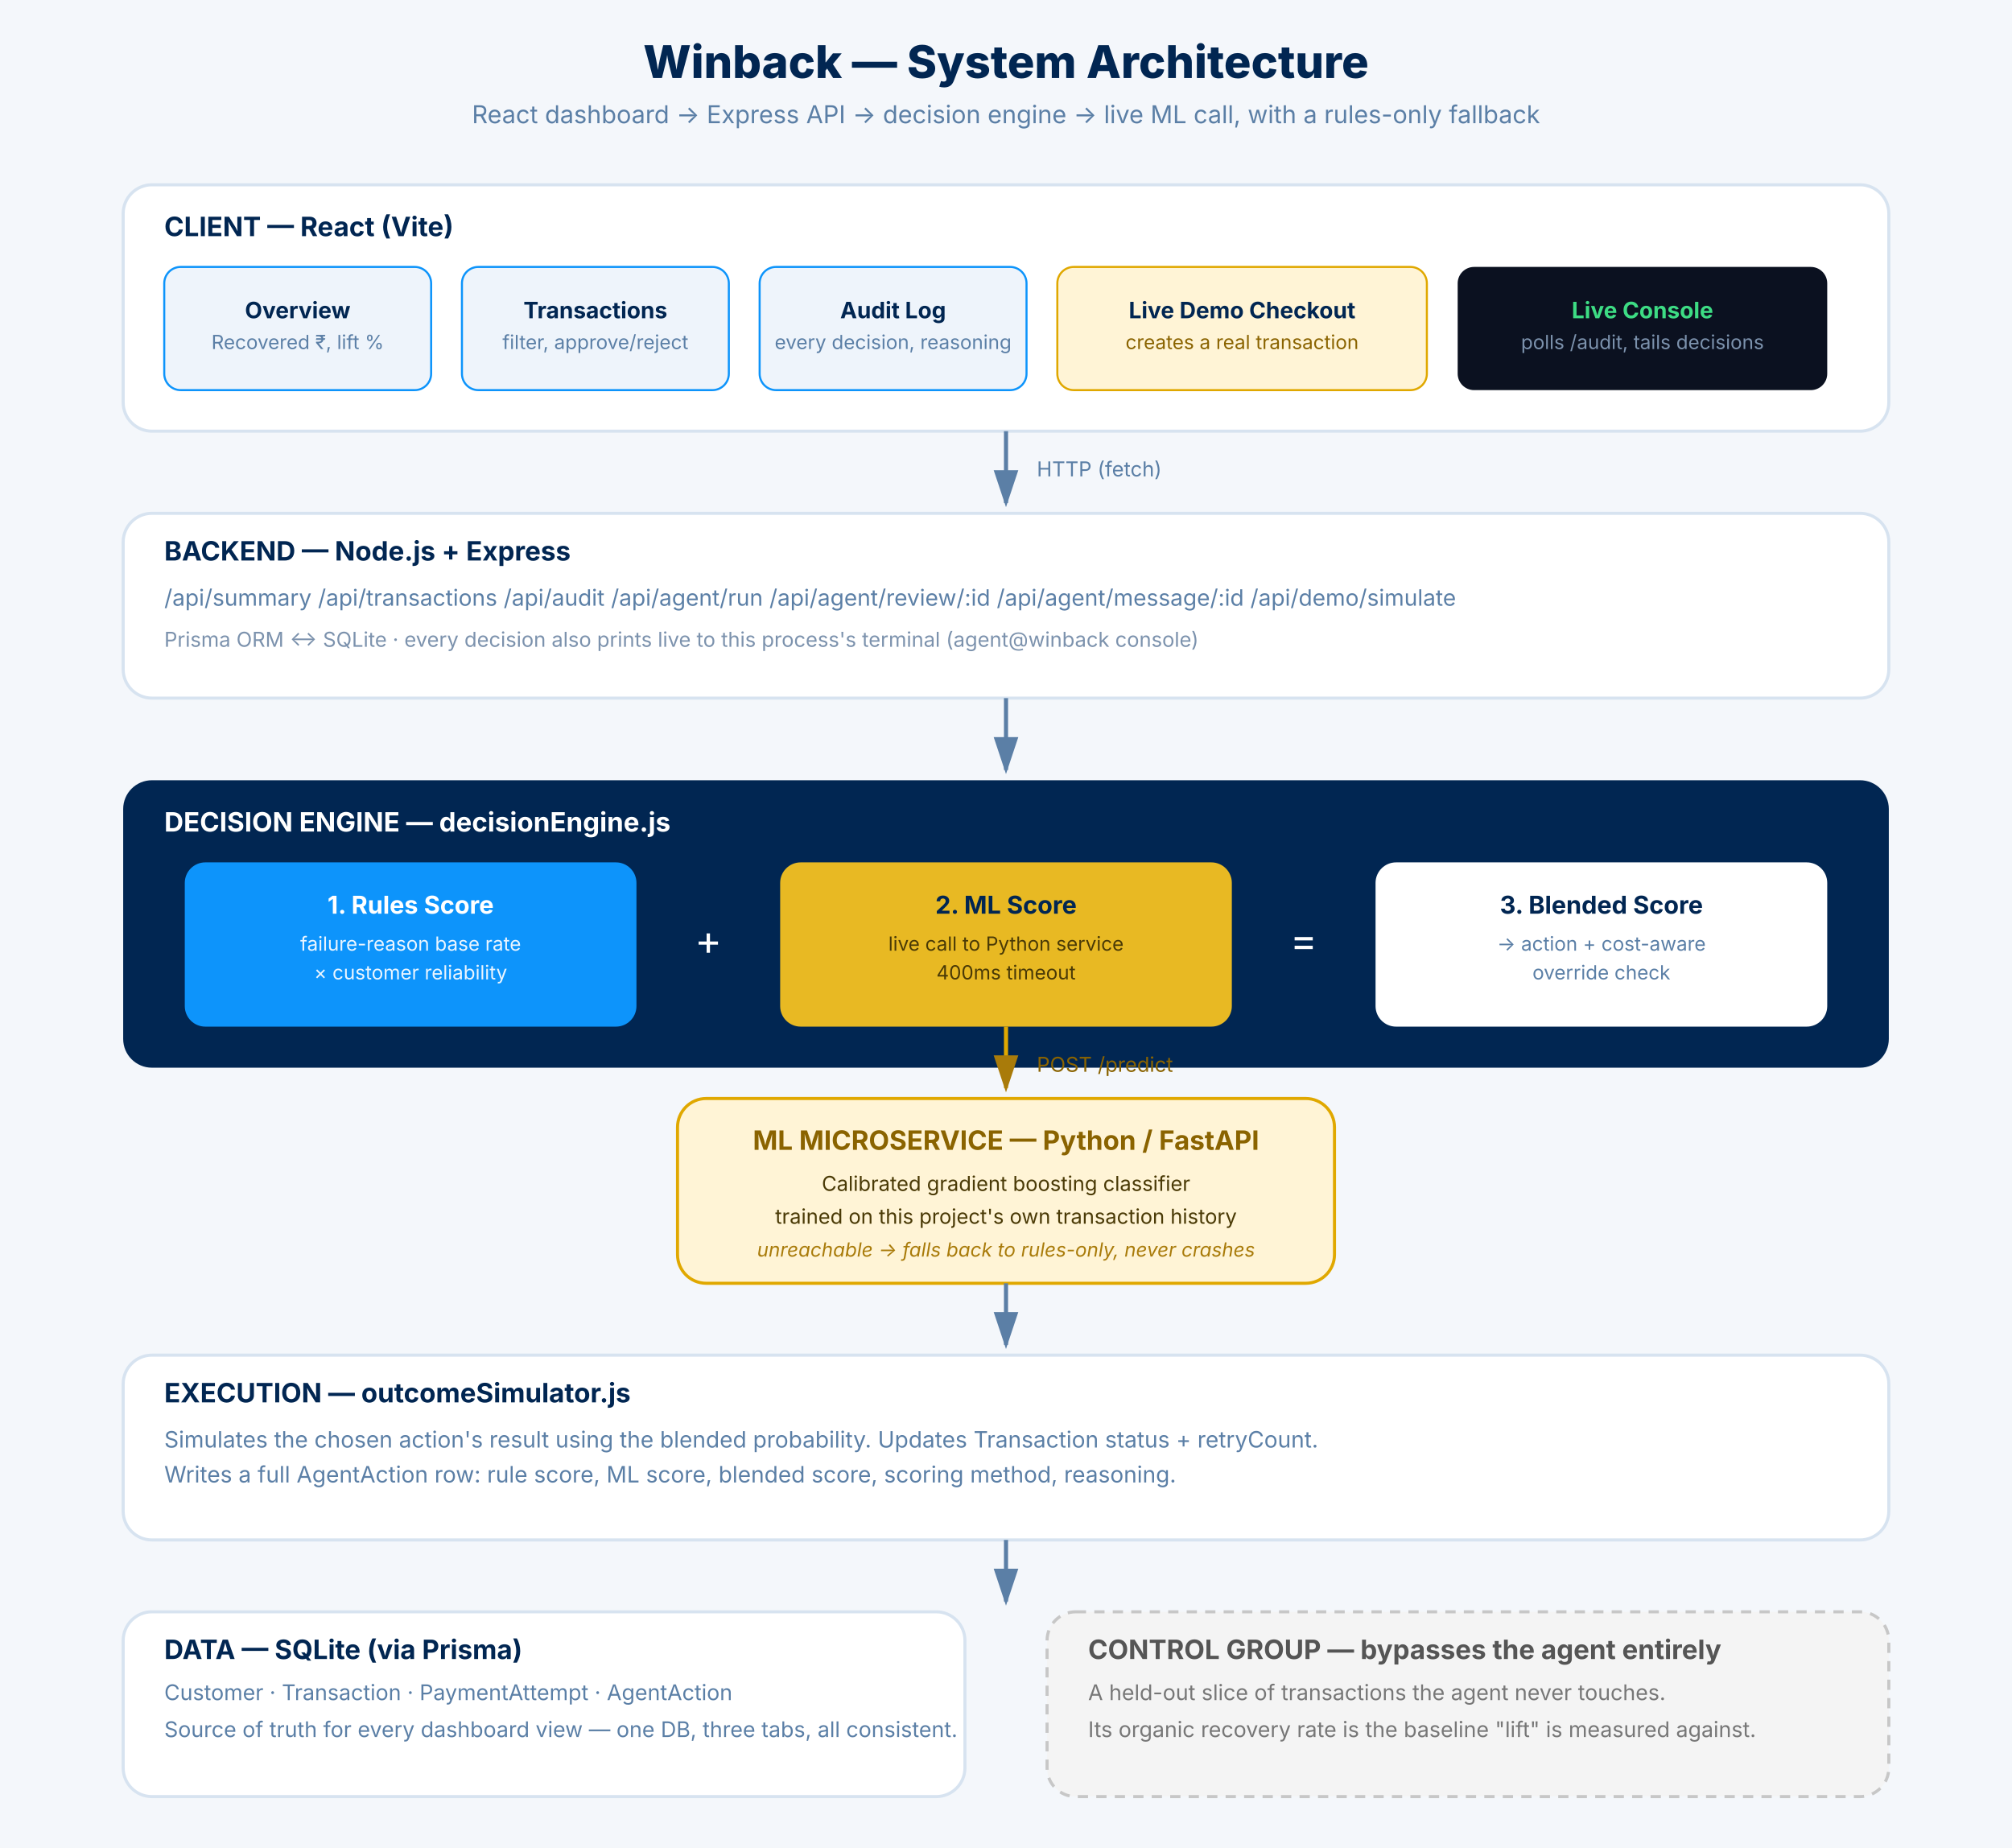
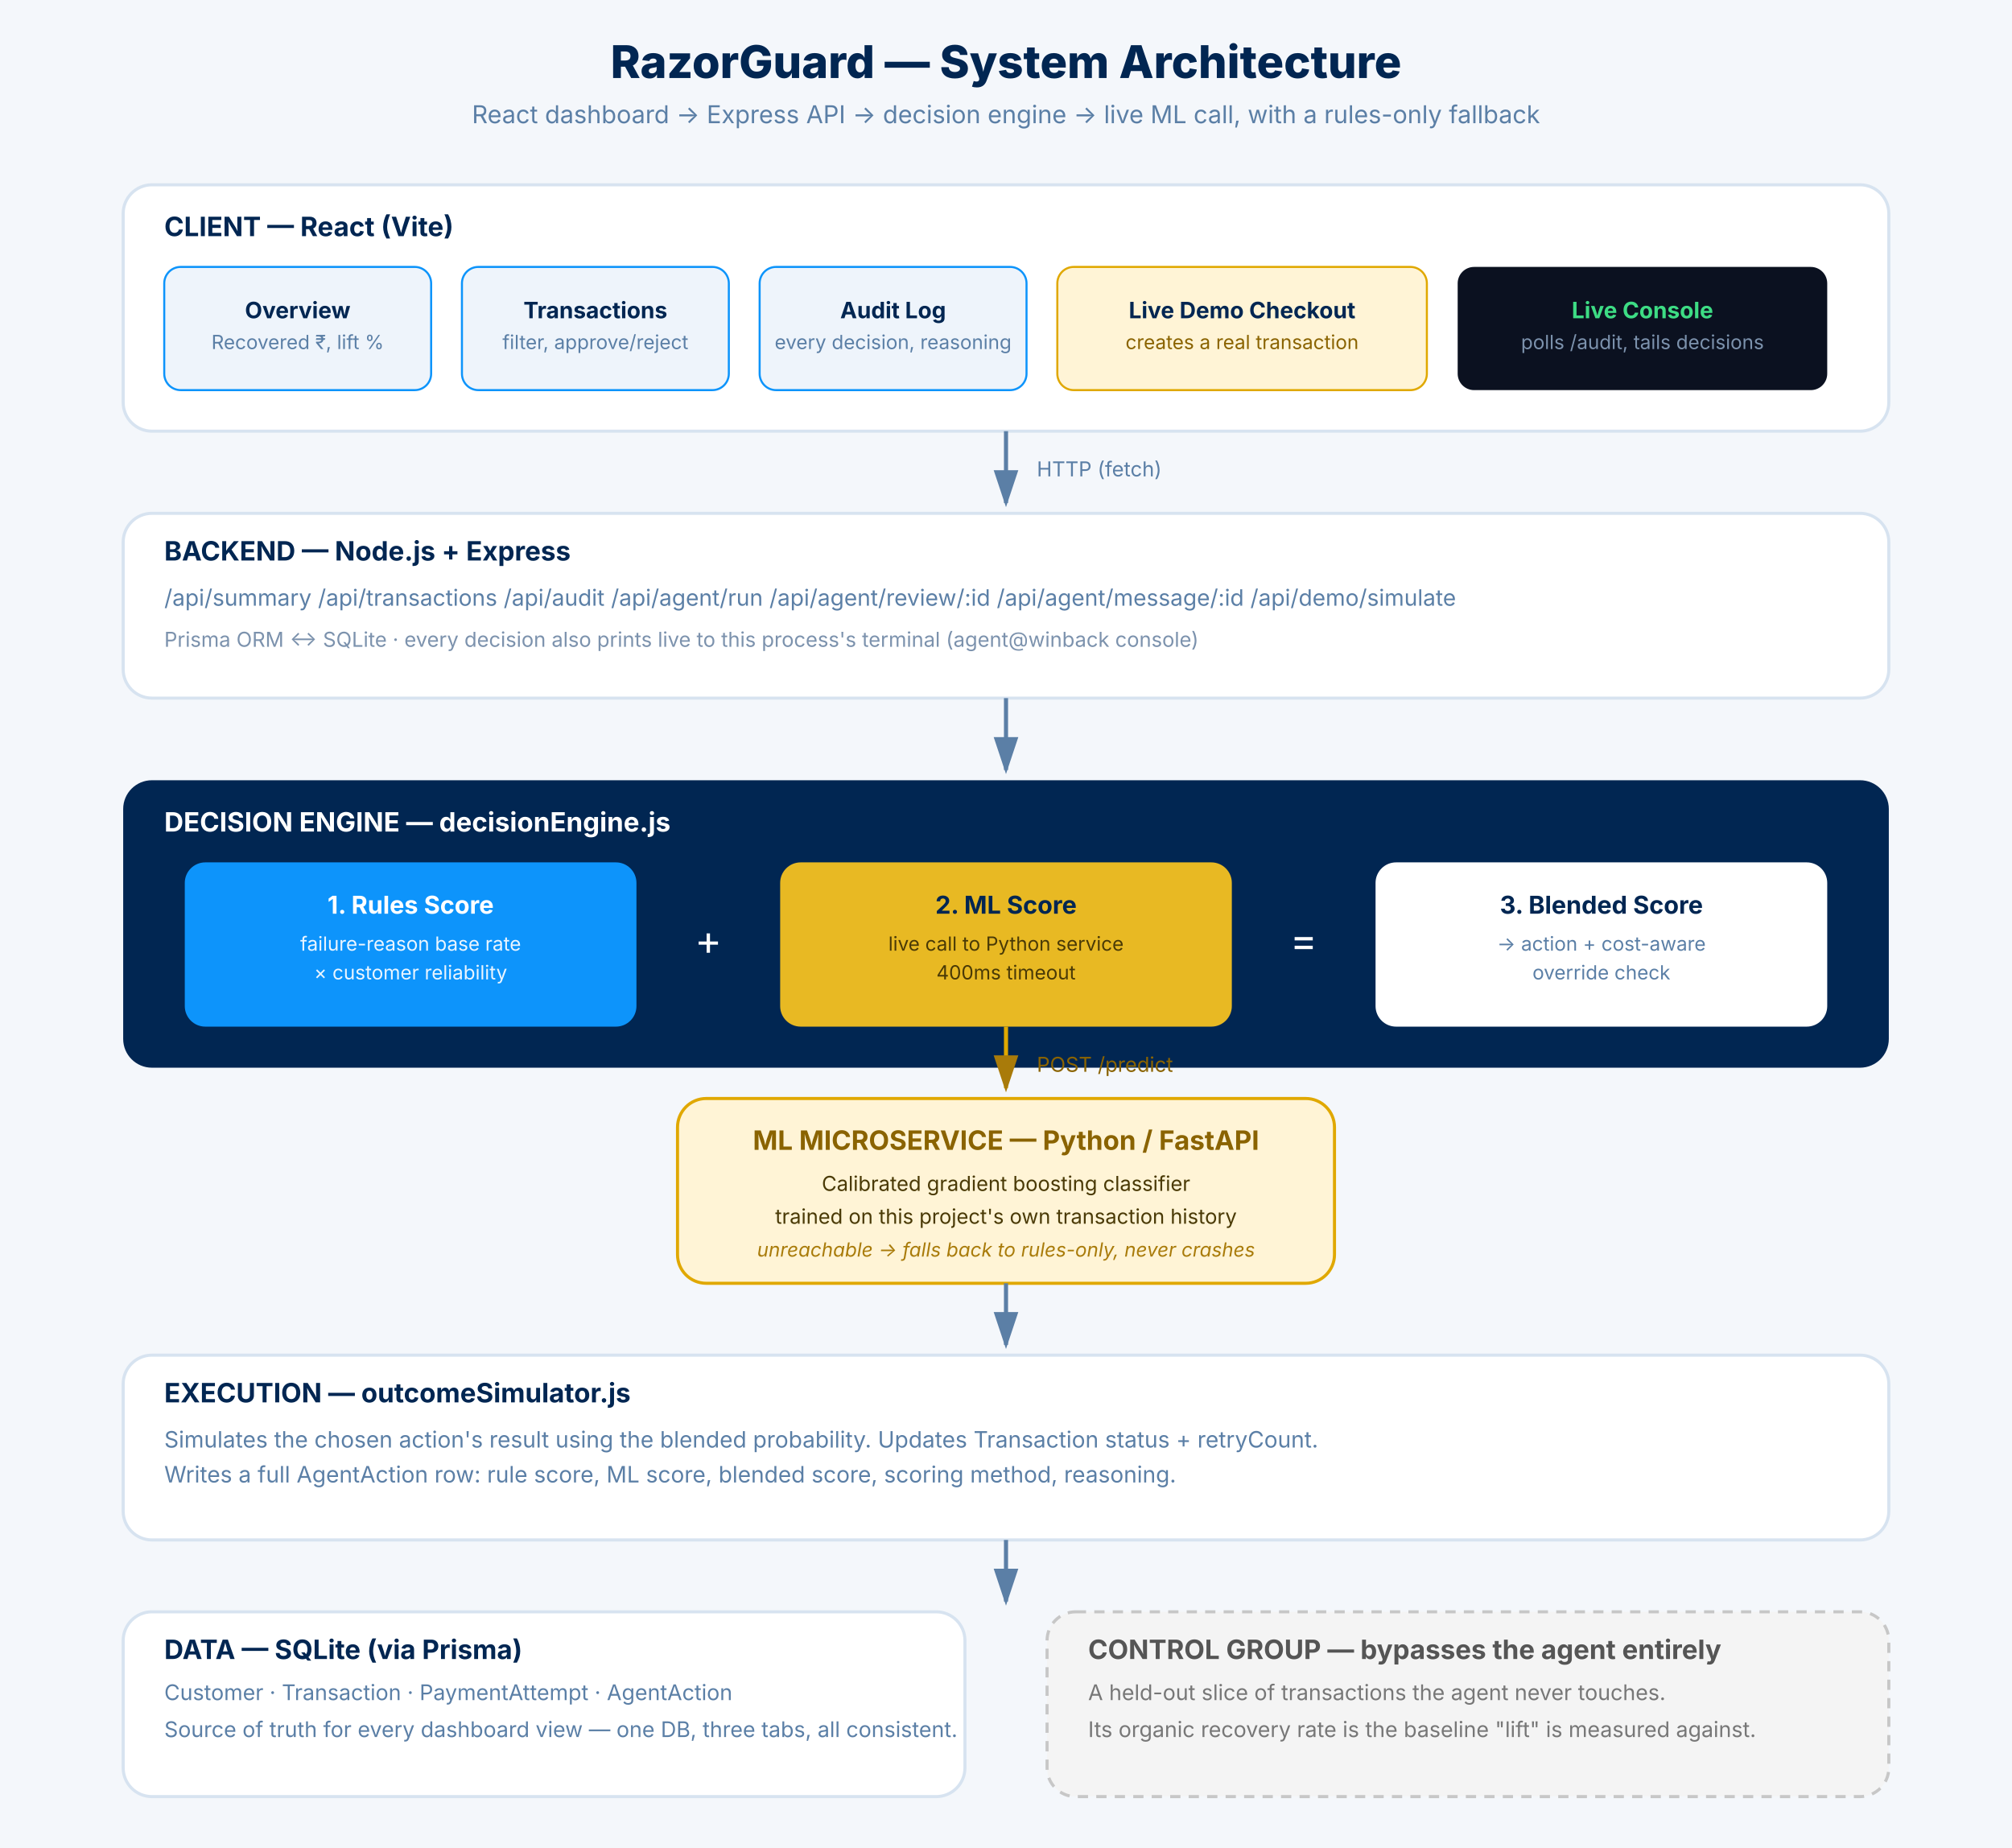
<svg xmlns="http://www.w3.org/2000/svg" viewBox="0 0 980 900" font-family="Inter, Segoe UI, sans-serif">
  <defs>
    <marker id="arrow" markerWidth="10" markerHeight="10" refX="8" refY="3" orient="auto" markerUnits="strokeWidth">
      <path d="M0,0 L0,6 L9,3 z" fill="#5b7fa6" />
    </marker>
    <marker id="arrowGold" markerWidth="10" markerHeight="10" refX="8" refY="3" orient="auto" markerUnits="strokeWidth">
      <path d="M0,0 L0,6 L9,3 z" fill="#a97b0a" />
    </marker>
  </defs>
  <rect width="980" height="900" fill="#f4f7fb" />
-   <text x="490" y="38" text-anchor="middle" font-size="22" font-weight="800" fill="#012652">Winback — System Architecture</text>
+   <text x="490" y="38" text-anchor="middle" font-size="22" font-weight="800" fill="#012652">RazorGuard — System Architecture</text>
  <text x="490" y="60" text-anchor="middle" font-size="12" fill="#5b7fa6">React dashboard → Express API → decision engine → live ML call, with a rules-only fallback</text>
  <rect x="60" y="90" width="860" height="120" rx="14" fill="#ffffff" stroke="#d7e3f0" stroke-width="1.5" />
  <text x="80" y="115" font-size="13" font-weight="700" fill="#012652">CLIENT — React (Vite)</text>
  <g font-size="11" fill="#012652">
    <rect x="80" y="130" width="130" height="60" rx="8" fill="#eef4fb" stroke="#0D94FB" />
    <text x="145" y="155" text-anchor="middle" font-weight="700">Overview</text>
    <text x="145" y="170" text-anchor="middle" fill="#5b7fa6" font-size="9.5">Recovered ₹, lift %</text>
    <rect x="225" y="130" width="130" height="60" rx="8" fill="#eef4fb" stroke="#0D94FB" />
    <text x="290" y="155" text-anchor="middle" font-weight="700">Transactions</text>
    <text x="290" y="170" text-anchor="middle" fill="#5b7fa6" font-size="9.5">filter, approve/reject</text>
    <rect x="370" y="130" width="130" height="60" rx="8" fill="#eef4fb" stroke="#0D94FB" />
    <text x="435" y="155" text-anchor="middle" font-weight="700">Audit Log</text>
    <text x="435" y="170" text-anchor="middle" fill="#5b7fa6" font-size="9.5">every decision, reasoning</text>
    <rect x="515" y="130" width="180" height="60" rx="8" fill="#fff4d6" stroke="#e0a800" />
    <text x="605" y="155" text-anchor="middle" font-weight="700">Live Demo Checkout</text>
    <text x="605" y="170" text-anchor="middle" fill="#8a6300" font-size="9.5">creates a real transaction</text>
    <rect x="710" y="130" width="180" height="60" rx="8" fill="#0b1120" />
    <text x="800" y="155" text-anchor="middle" font-weight="700" fill="#3ddc84">Live Console</text>
    <text x="800" y="170" text-anchor="middle" fill="#7c92ad" font-size="9.5">polls /audit, tails decisions</text>
  </g>
  <line x1="490" y1="210" x2="490" y2="245" stroke="#5b7fa6" stroke-width="2" marker-end="url(#arrow)" />
  <text x="505" y="232" font-size="10" fill="#5b7fa6">HTTP (fetch)</text>
  <rect x="60" y="250" width="860" height="90" rx="14" fill="#ffffff" stroke="#d7e3f0" stroke-width="1.5" />
  <text x="80" y="273" font-size="13" font-weight="700" fill="#012652">BACKEND — Node.js + Express</text>
  <text x="80" y="295" font-size="11" fill="#5b7fa6">/api/summary  /api/transactions  /api/audit  /api/agent/run  /api/agent/review/:id  /api/agent/message/:id  /api/demo/simulate</text>
  <text x="80" y="315" font-size="10" fill="#7c92ad">Prisma ORM ↔ SQLite  ·  every decision also prints live to this process's terminal (agent@winback console)</text>
  <line x1="490" y1="340" x2="490" y2="375" stroke="#5b7fa6" stroke-width="2" marker-end="url(#arrow)" />
  <rect x="60" y="380" width="860" height="140" rx="14" fill="#012652" />
  <text x="80" y="405" font-size="13" font-weight="700" fill="#ffffff">DECISION ENGINE — decisionEngine.js</text>
  <g>
    <rect x="90" y="420" width="220" height="80" rx="10" fill="#0D94FB" />
    <text x="200" y="445" text-anchor="middle" font-size="12" font-weight="700" fill="#ffffff">1. Rules Score</text>
    <text x="200" y="463" text-anchor="middle" font-size="9.5" fill="#eaf5ff">failure-reason base rate</text>
    <text x="200" y="477" text-anchor="middle" font-size="9.5" fill="#eaf5ff">× customer reliability</text>
    <text x="345" y="465" text-anchor="middle" font-size="20" fill="#ffffff">+</text>
    <rect x="380" y="420" width="220" height="80" rx="10" fill="#e8b923" />
    <text x="490" y="445" text-anchor="middle" font-size="12" font-weight="700" fill="#012652">2. ML Score</text>
    <text x="490" y="463" text-anchor="middle" font-size="9.5" fill="#4a3a06">live call to Python service</text>
    <text x="490" y="477" text-anchor="middle" font-size="9.5" fill="#4a3a06">400ms timeout</text>
    <text x="635" y="465" text-anchor="middle" font-size="20" fill="#ffffff">=</text>
    <rect x="670" y="420" width="220" height="80" rx="10" fill="#ffffff" />
    <text x="780" y="445" text-anchor="middle" font-size="12" font-weight="700" fill="#012652">3. Blended Score</text>
    <text x="780" y="463" text-anchor="middle" font-size="9.5" fill="#5b7fa6">→ action + cost-aware</text>
    <text x="780" y="477" text-anchor="middle" font-size="9.5" fill="#5b7fa6">override check</text>
  </g>
  <line x1="490" y1="500" x2="490" y2="530" stroke="#e0a800" stroke-width="2" marker-end="url(#arrowGold)" />
  <text x="505" y="522" font-size="10" fill="#8a6300">POST /predict</text>
  <rect x="330" y="535" width="320" height="90" rx="14" fill="#fff4d6" stroke="#e0a800" stroke-width="1.5" />
  <text x="490" y="560" text-anchor="middle" font-size="13" font-weight="700" fill="#8a6300">ML MICROSERVICE — Python / FastAPI</text>
  <text x="490" y="580" text-anchor="middle" font-size="10" fill="#4a3a06">Calibrated gradient boosting classifier</text>
  <text x="490" y="596" text-anchor="middle" font-size="10" fill="#4a3a06">trained on this project's own transaction history</text>
  <text x="490" y="612" text-anchor="middle" font-size="9.5" font-style="italic" fill="#a97b0a">unreachable → falls back to rules-only, never crashes</text>
  <line x1="490" y1="625" x2="490" y2="655" stroke="#5b7fa6" stroke-width="2" marker-end="url(#arrow)" />
  <rect x="60" y="660" width="860" height="90" rx="14" fill="#ffffff" stroke="#d7e3f0" stroke-width="1.5" />
  <text x="80" y="683" font-size="13" font-weight="700" fill="#012652">EXECUTION — outcomeSimulator.js</text>
  <text x="80" y="705" font-size="11" fill="#5b7fa6">Simulates the chosen action's result using the blended probability. Updates Transaction status + retryCount.</text>
  <text x="80" y="722" font-size="11" fill="#5b7fa6">Writes a full AgentAction row: rule score, ML score, blended score, scoring method, reasoning.</text>
  <line x1="490" y1="750" x2="490" y2="780" stroke="#5b7fa6" stroke-width="2" marker-end="url(#arrow)" />
  <rect x="60" y="785" width="410" height="90" rx="14" fill="#ffffff" stroke="#d7e3f0" stroke-width="1.5" />
  <text x="80" y="808" font-size="13" font-weight="700" fill="#012652">DATA — SQLite (via Prisma)</text>
  <text x="80" y="828" font-size="10.5" fill="#5b7fa6">Customer · Transaction · PaymentAttempt · AgentAction</text>
  <text x="80" y="846" font-size="10.5" fill="#5b7fa6">Source of truth for every dashboard view — one DB, three tabs, all consistent.</text>
  <rect x="510" y="785" width="410" height="90" rx="14" fill="#f4f4f4" stroke="#c7c7c7" stroke-width="1.5" stroke-dasharray="5,4" />
  <text x="530" y="808" font-size="13" font-weight="700" fill="#555">CONTROL GROUP — bypasses the agent entirely</text>
  <text x="530" y="828" font-size="10.5" fill="#777">A held-out slice of transactions the agent never touches.</text>
  <text x="530" y="846" font-size="10.5" fill="#777">Its organic recovery rate is the baseline "lift" is measured against.</text>
</svg>
